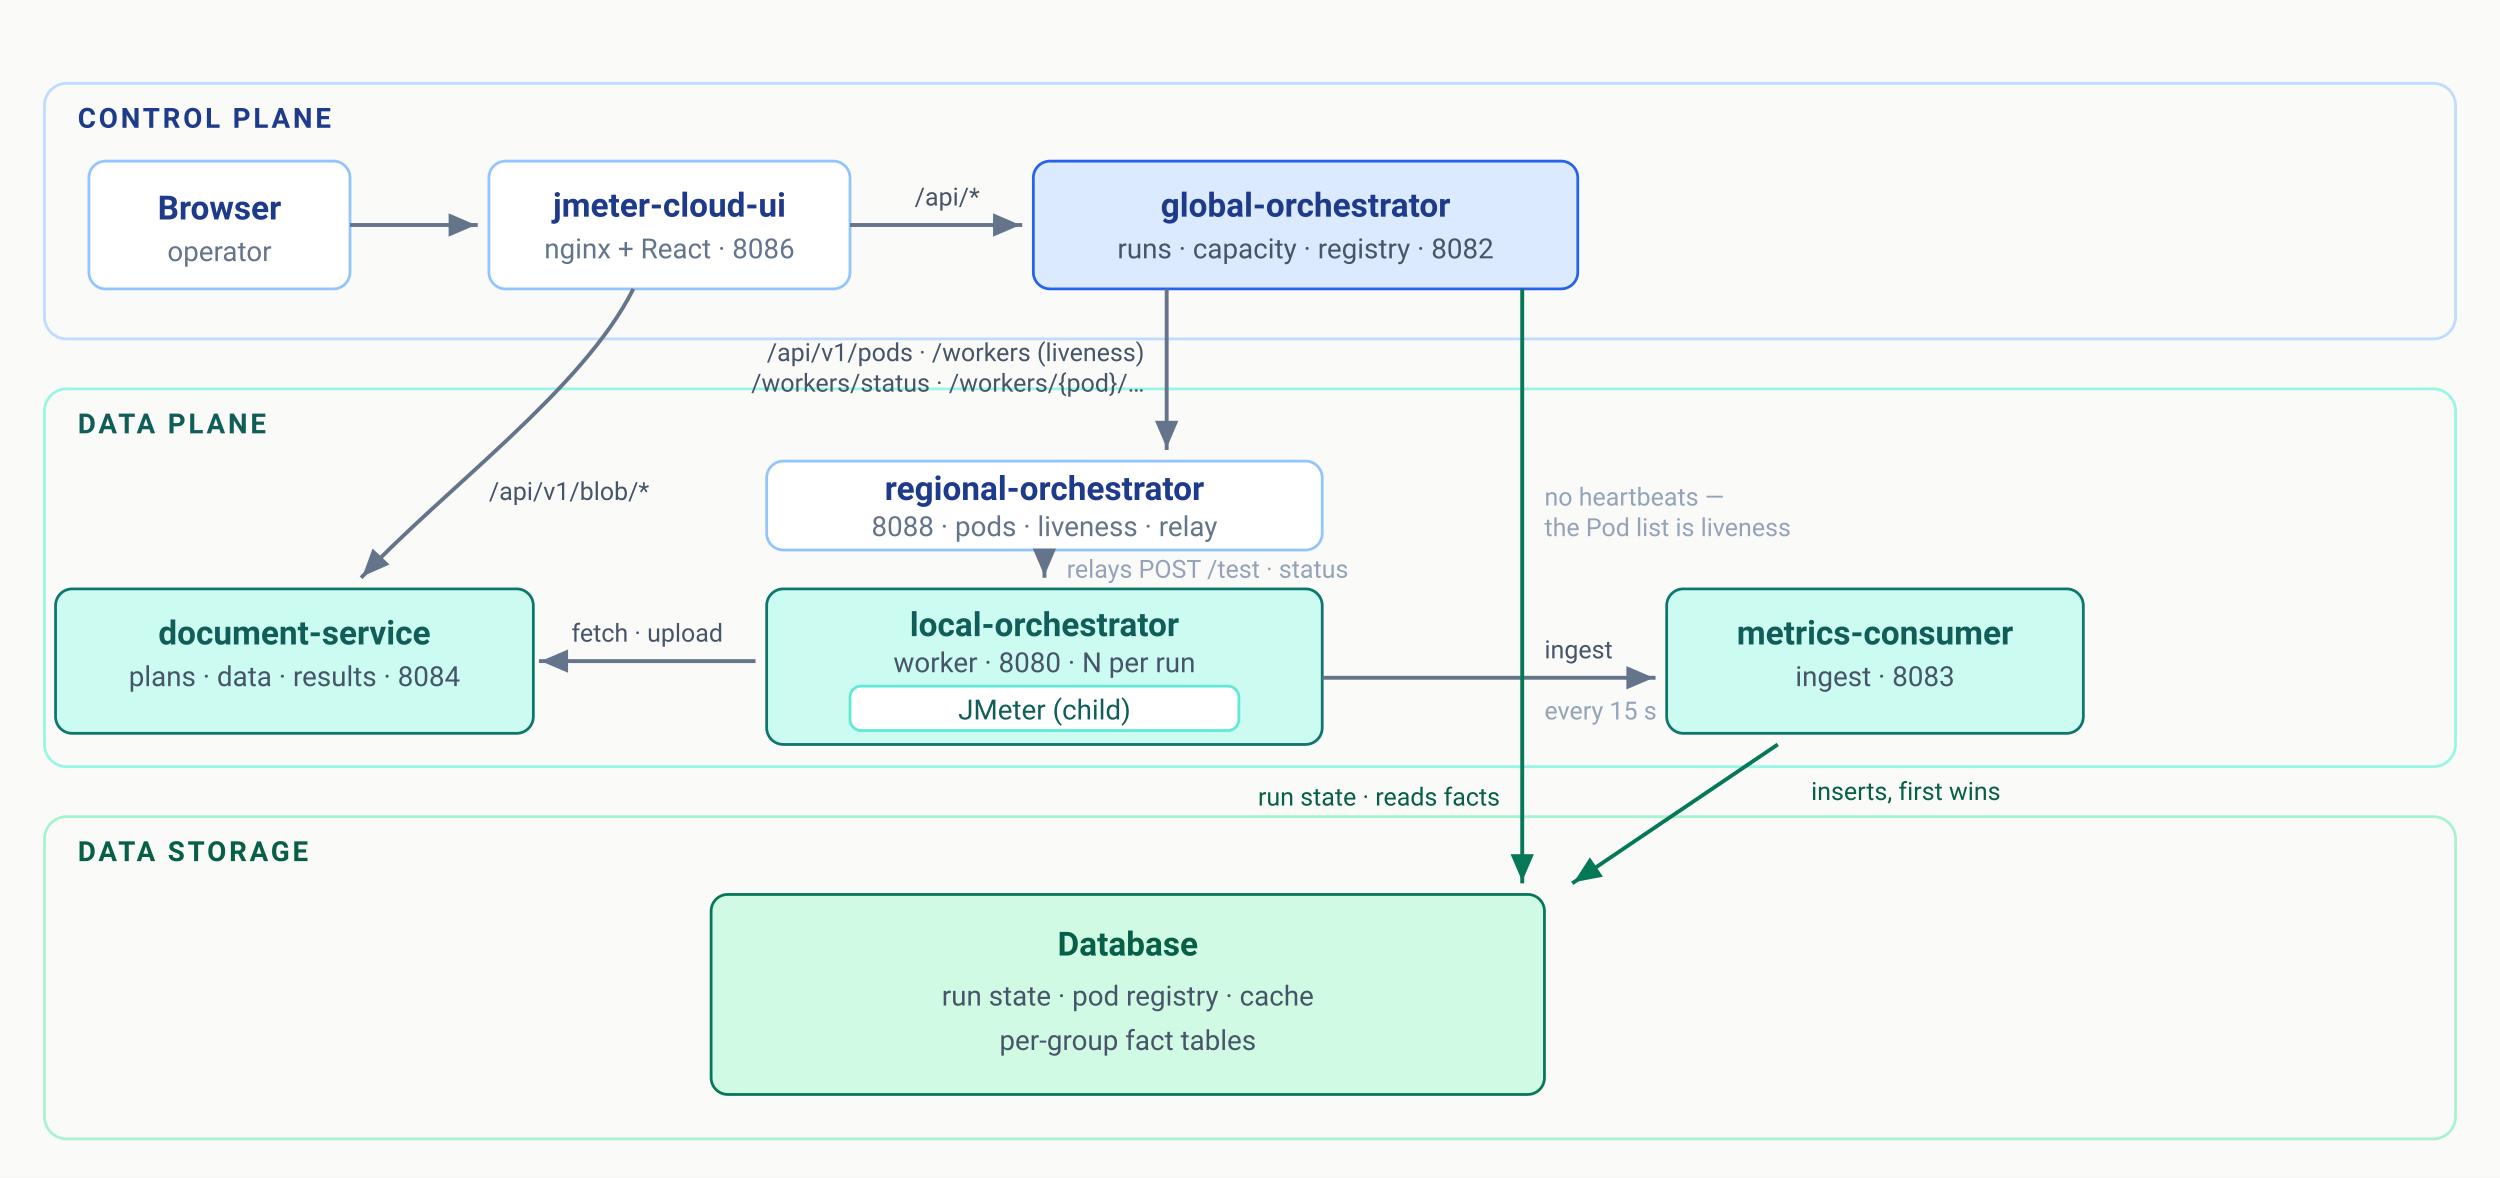
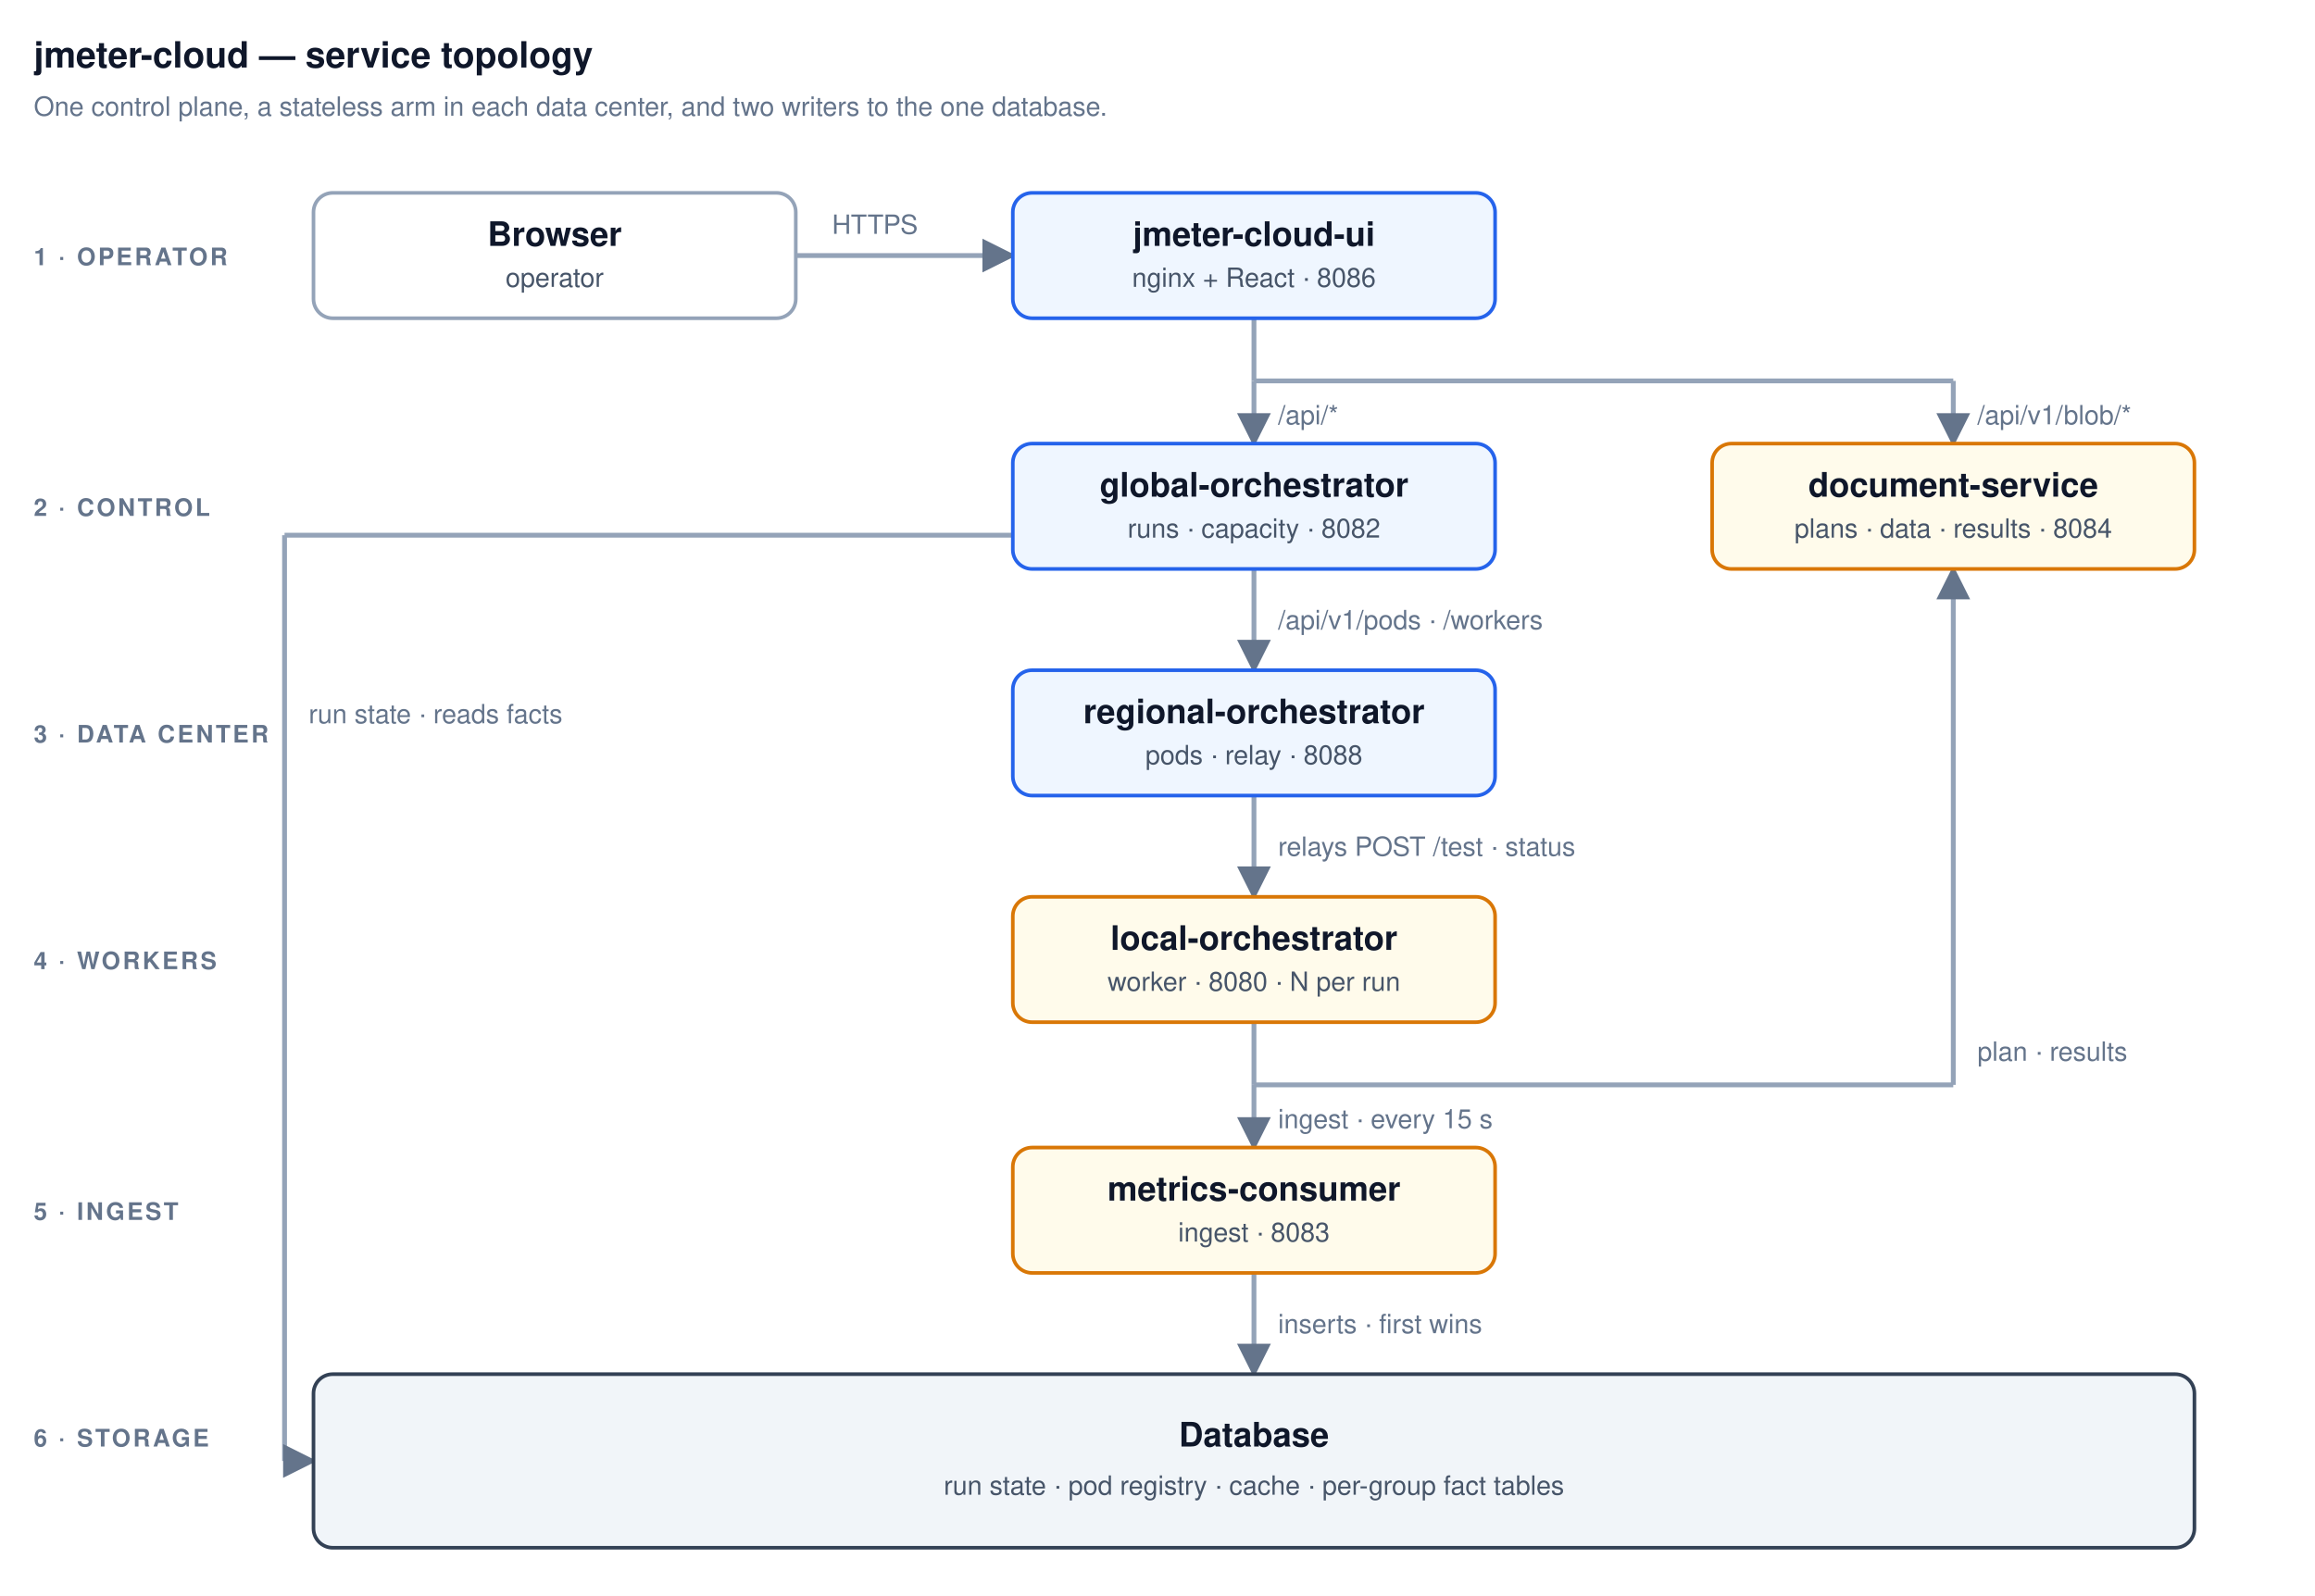
- <svg xmlns="http://www.w3.org/2000/svg" viewBox="0 0 900 424" width="900" height="424" font-family="-apple-system, 'Segoe UI', Roboto, Helvetica, Arial, sans-serif">
+ <svg xmlns="http://www.w3.org/2000/svg" viewBox="0 0 960 662" width="960" height="662" role="img" aria-label="Service topology: the browser reaches nginx, which proxies to the global orchestrator and the document service. The global reaches workers only through each cluster's regional orchestrator. Workers POST metric windows to the consumer, and the global and the consumer are the only writers to the database.">
  <defs>
-     <marker id="a" markerWidth="9" markerHeight="9" refX="7.5" refY="3" orient="auto" markerUnits="strokeWidth">
-       <path d="M0,0 L0,6 L7,3 z" fill="#64748b" />
-     </marker>
-     <marker id="ag" markerWidth="9" markerHeight="9" refX="7.5" refY="3" orient="auto" markerUnits="strokeWidth">
-       <path d="M0,0 L0,6 L7,3 z" fill="#047857" />
+     <marker id="arrow" viewBox="0 0 10 10" refX="9" refY="5" markerWidth="7" markerHeight="7" orient="auto-start-reverse">
+       <path d="M0,0 L10,5 L0,10 z" fill="#64748b" />
    </marker>
  </defs>
-   <rect width="900" height="424" fill="#fafaf9" />
-   <rect x="16" y="30" width="868" height="92" rx="8" fill="none" stroke="#bfdbfe" />
-   <rect x="16" y="140" width="868" height="136" rx="8" fill="none" stroke="#99f6e4" />
-   <rect x="16" y="294" width="868" height="116" rx="8" fill="none" stroke="#a7f3d0" />
-   <text x="28" y="46" font-size="10" font-weight="600" fill="#1e3a8a" letter-spacing="1">CONTROL PLANE</text>
-   <text x="28" y="156" font-size="10" font-weight="600" fill="#115e59" letter-spacing="1">DATA PLANE</text>
-   <text x="28" y="310" font-size="10" font-weight="600" fill="#065f46" letter-spacing="1">DATA STORAGE</text>
-   <rect x="32" y="58" width="94" height="46" rx="6" fill="#ffffff" stroke="#93c5fd" />
-   <text x="79" y="79" font-size="12" font-weight="600" text-anchor="middle" fill="#1e3a8a">Browser</text>
-   <text x="79" y="94" font-size="10" text-anchor="middle" fill="#64748b">operator</text>
-   <rect x="176" y="58" width="130" height="46" rx="6" fill="#ffffff" stroke="#93c5fd" />
-   <text x="241" y="78" font-size="12" font-weight="600" text-anchor="middle" fill="#1e3a8a">jmeter-cloud-ui</text>
-   <text x="241" y="93" font-size="10" text-anchor="middle" fill="#64748b">nginx + React · 8086</text>
-   <rect x="372" y="58" width="196" height="46" rx="6" fill="#dbeafe" stroke="#2563eb" />
-   <text x="470" y="78" font-size="12" font-weight="600" text-anchor="middle" fill="#1e3a8a">global-orchestrator</text>
-   <text x="470" y="93" font-size="10" text-anchor="middle" fill="#475569">runs · capacity · registry · 8082</text>
-   <line x1="126" y1="81" x2="172" y2="81" stroke="#64748b" stroke-width="1.4" marker-end="url(#a)" />
-   <line x1="306" y1="81" x2="368" y2="81" stroke="#64748b" stroke-width="1.4" marker-end="url(#a)" />
-   <text x="341" y="74" font-size="9" text-anchor="middle" fill="#475569">/api/*</text>
-   <rect x="276" y="166" width="200" height="32" rx="6" fill="#ffffff" stroke="#93c5fd" />
-   <text x="376" y="180" font-size="12" font-weight="600" text-anchor="middle" fill="#1e3a8a">regional-orchestrator</text>
-   <text x="376" y="193" font-size="10" text-anchor="middle" fill="#64748b">8088 · pods · liveness · relay</text>
-   <rect x="20" y="212" width="172" height="52" rx="6" fill="#ccfbf1" stroke="#0f766e" />
-   <text x="106" y="232" font-size="12" font-weight="600" text-anchor="middle" fill="#115e59">document-service</text>
-   <text x="106" y="247" font-size="10" text-anchor="middle" fill="#475569">plans · data · results · 8084</text>
-   <rect x="276" y="212" width="200" height="56" rx="6" fill="#ccfbf1" stroke="#0f766e" />
-   <text x="376" y="229" font-size="12" font-weight="600" text-anchor="middle" fill="#115e59">local-orchestrator</text>
-   <text x="376" y="242" font-size="10" text-anchor="middle" fill="#475569">worker · 8080 · N per run</text>
-   <rect x="306" y="247" width="140" height="16" rx="4" fill="#ffffff" stroke="#5eead4" />
-   <text x="376" y="259" font-size="10" text-anchor="middle" fill="#115e59">JMeter (child)</text>
-   <rect x="600" y="212" width="150" height="52" rx="6" fill="#ccfbf1" stroke="#0f766e" />
-   <text x="675" y="232" font-size="12" font-weight="600" text-anchor="middle" fill="#115e59">metrics-consumer</text>
-   <text x="675" y="247" font-size="10" text-anchor="middle" fill="#475569">ingest · 8083</text>
-   <path d="M228,104 C210,140 160,176 130,208" stroke="#64748b" stroke-width="1.4" fill="none" marker-end="url(#a)" />
-   <text x="176" y="180" font-size="9" text-anchor="start" fill="#475569">/api/v1/blob/*</text>
-   <path d="M420,104 L420,162" stroke="#64748b" stroke-width="1.4" fill="none" marker-end="url(#a)" />
-   <text x="412" y="130" font-size="9" text-anchor="end" fill="#475569">/api/v1/pods · /workers (liveness)</text>
-   <text x="412" y="141" font-size="9" text-anchor="end" fill="#475569">/workers/status · /workers/{pod}/…</text>
-   <path d="M376,200 L376,208" stroke="#64748b" stroke-width="1.4" fill="none" marker-end="url(#a)" />
-   <text x="384" y="208" font-size="9" text-anchor="start" fill="#94a3b8">relays POST /test · status</text>
-   <text x="556" y="182" font-size="9" text-anchor="start" fill="#94a3b8">no heartbeats —</text>
-   <text x="556" y="193" font-size="9" text-anchor="start" fill="#94a3b8">the Pod list is liveness</text>
-   <line x1="272" y1="238" x2="194" y2="238" stroke="#64748b" stroke-width="1.4" marker-end="url(#a)" />
-   <text x="233" y="231" font-size="9" text-anchor="middle" fill="#475569">fetch · upload</text>
-   <line x1="476" y1="244" x2="596" y2="244" stroke="#64748b" stroke-width="1.4" marker-end="url(#a)" />
-   <text x="556" y="237" font-size="9" text-anchor="start" fill="#475569">ingest</text>
-   <text x="556" y="259" font-size="9" text-anchor="start" fill="#94a3b8">every 15 s</text>
-   <rect x="256" y="322" width="300" height="72" rx="6" fill="#d1fae5" stroke="#047857" />
-   <text x="406" y="344" font-size="12" font-weight="600" text-anchor="middle" fill="#065f46">Database</text>
-   <text x="406" y="362" font-size="10" text-anchor="middle" fill="#475569">run state · pod registry · cache</text>
-   <text x="406" y="378" font-size="10" text-anchor="middle" fill="#475569">per-group fact tables</text>
-   <path d="M548,104 L548,318" stroke="#047857" stroke-width="1.4" fill="none" marker-end="url(#ag)" />
-   <text x="540" y="290" font-size="9" text-anchor="end" fill="#065f46">run state · reads facts</text>
-   <path d="M640,268 L566,318" stroke="#047857" stroke-width="1.4" fill="none" marker-end="url(#ag)" />
-   <text x="652" y="288" font-size="9" text-anchor="start" fill="#065f46">inserts, first wins</text>
+   <rect x="0" y="0" width="960" height="662" fill="#ffffff" />
+   <g font-family="Segoe UI, Helvetica, Arial, sans-serif">
+     <text x="14" y="28" font-size="15" font-weight="700" fill="#0f172a">jmeter-cloud — service topology</text>
+     <text x="14" y="48" font-size="11" fill="#64748b">One control plane, a stateless arm in each data center, and two writers to the one database.</text>
+     <g font-size="10" font-weight="600" fill="#64748b" letter-spacing="1">
+       <text x="14" y="110">1 · OPERATOR</text>
+       <text x="14" y="214">2 · CONTROL</text>
+       <text x="14" y="308">3 · DATA CENTER</text>
+       <text x="14" y="402">4 · WORKERS</text>
+       <text x="14" y="506">5 · INGEST</text>
+       <text x="14" y="600">6 · STORAGE</text>
+     </g>
+     <g fill="none" stroke="#94a3b8" stroke-width="2">
+       <line x1="330" y1="106" x2="420" y2="106" marker-end="url(#arrow)" />
+       <line x1="520" y1="132" x2="520" y2="158" />
+       <line x1="520" y1="158" x2="810" y2="158" />
+       <line x1="520" y1="158" x2="520" y2="184" marker-end="url(#arrow)" />
+       <line x1="810" y1="158" x2="810" y2="184" marker-end="url(#arrow)" />
+       <line x1="520" y1="236" x2="520" y2="278" marker-end="url(#arrow)" />
+       <line x1="520" y1="330" x2="520" y2="372" marker-end="url(#arrow)" />
+       <line x1="520" y1="424" x2="520" y2="450" />
+       <line x1="520" y1="450" x2="810" y2="450" />
+       <line x1="520" y1="450" x2="520" y2="476" marker-end="url(#arrow)" />
+       <line x1="810" y1="450" x2="810" y2="236" marker-end="url(#arrow)" />
+       <line x1="520" y1="528" x2="520" y2="570" marker-end="url(#arrow)" />
+       <line x1="420" y1="222" x2="118" y2="222" />
+       <line x1="118" y1="222" x2="118" y2="606" />
+       <line x1="118" y1="606" x2="130" y2="606" marker-end="url(#arrow)" />
+     </g>
+     <g font-size="11" fill="#64748b">
+       <text x="345" y="97">HTTPS</text>
+       <text x="530" y="176">/api/*</text>
+       <text x="820" y="176">/api/v1/blob/*</text>
+       <text x="530" y="261">/api/v1/pods · /workers</text>
+       <text x="530" y="355">relays POST /test · status</text>
+       <text x="820" y="440">plan · results</text>
+       <text x="530" y="468">ingest · every 15 s</text>
+       <text x="530" y="553">inserts · first wins</text>
+       <text x="128" y="300">run state · reads facts</text>
+     </g>
+     <rect x="130" y="80" width="200" height="52" rx="8" fill="#ffffff" stroke="#94a3b8" stroke-width="1.5" />
+     <text x="230" y="102" text-anchor="middle" font-size="14" font-weight="600" fill="#0f172a">Browser</text>
+     <text x="230" y="119" text-anchor="middle" font-size="11" fill="#475569">operator</text>
+     <rect x="420" y="80" width="200" height="52" rx="8" fill="#eff6ff" stroke="#2563eb" stroke-width="1.5" />
+     <text x="520" y="102" text-anchor="middle" font-size="14" font-weight="600" fill="#0f172a">jmeter-cloud-ui</text>
+     <text x="520" y="119" text-anchor="middle" font-size="11" fill="#475569">nginx + React · 8086</text>
+     <rect x="420" y="184" width="200" height="52" rx="8" fill="#eff6ff" stroke="#2563eb" stroke-width="1.5" />
+     <text x="520" y="206" text-anchor="middle" font-size="14" font-weight="600" fill="#0f172a">global-orchestrator</text>
+     <text x="520" y="223" text-anchor="middle" font-size="11" fill="#475569">runs · capacity · 8082</text>
+     <rect x="710" y="184" width="200" height="52" rx="8" fill="#fffbeb" stroke="#d97706" stroke-width="1.5" />
+     <text x="810" y="206" text-anchor="middle" font-size="14" font-weight="600" fill="#0f172a">document-service</text>
+     <text x="810" y="223" text-anchor="middle" font-size="11" fill="#475569">plans · data · results · 8084</text>
+     <rect x="420" y="278" width="200" height="52" rx="8" fill="#eff6ff" stroke="#2563eb" stroke-width="1.5" />
+     <text x="520" y="300" text-anchor="middle" font-size="14" font-weight="600" fill="#0f172a">regional-orchestrator</text>
+     <text x="520" y="317" text-anchor="middle" font-size="11" fill="#475569">pods · relay · 8088</text>
+     <rect x="420" y="372" width="200" height="52" rx="8" fill="#fffbeb" stroke="#d97706" stroke-width="1.5" />
+     <text x="520" y="394" text-anchor="middle" font-size="14" font-weight="600" fill="#0f172a">local-orchestrator</text>
+     <text x="520" y="411" text-anchor="middle" font-size="11" fill="#475569">worker · 8080 · N per run</text>
+     <rect x="420" y="476" width="200" height="52" rx="8" fill="#fffbeb" stroke="#d97706" stroke-width="1.5" />
+     <text x="520" y="498" text-anchor="middle" font-size="14" font-weight="600" fill="#0f172a">metrics-consumer</text>
+     <text x="520" y="515" text-anchor="middle" font-size="11" fill="#475569">ingest · 8083</text>
+     <rect x="130" y="570" width="780" height="72" rx="8" fill="#f1f5f9" stroke="#334155" stroke-width="1.5" />
+     <text x="520" y="600" text-anchor="middle" font-size="14" font-weight="700" fill="#0f172a">Database</text>
+     <text x="520" y="620" text-anchor="middle" font-size="11" fill="#475569">run state · pod registry · cache · per-group fact tables</text>
+   </g>
</svg>
